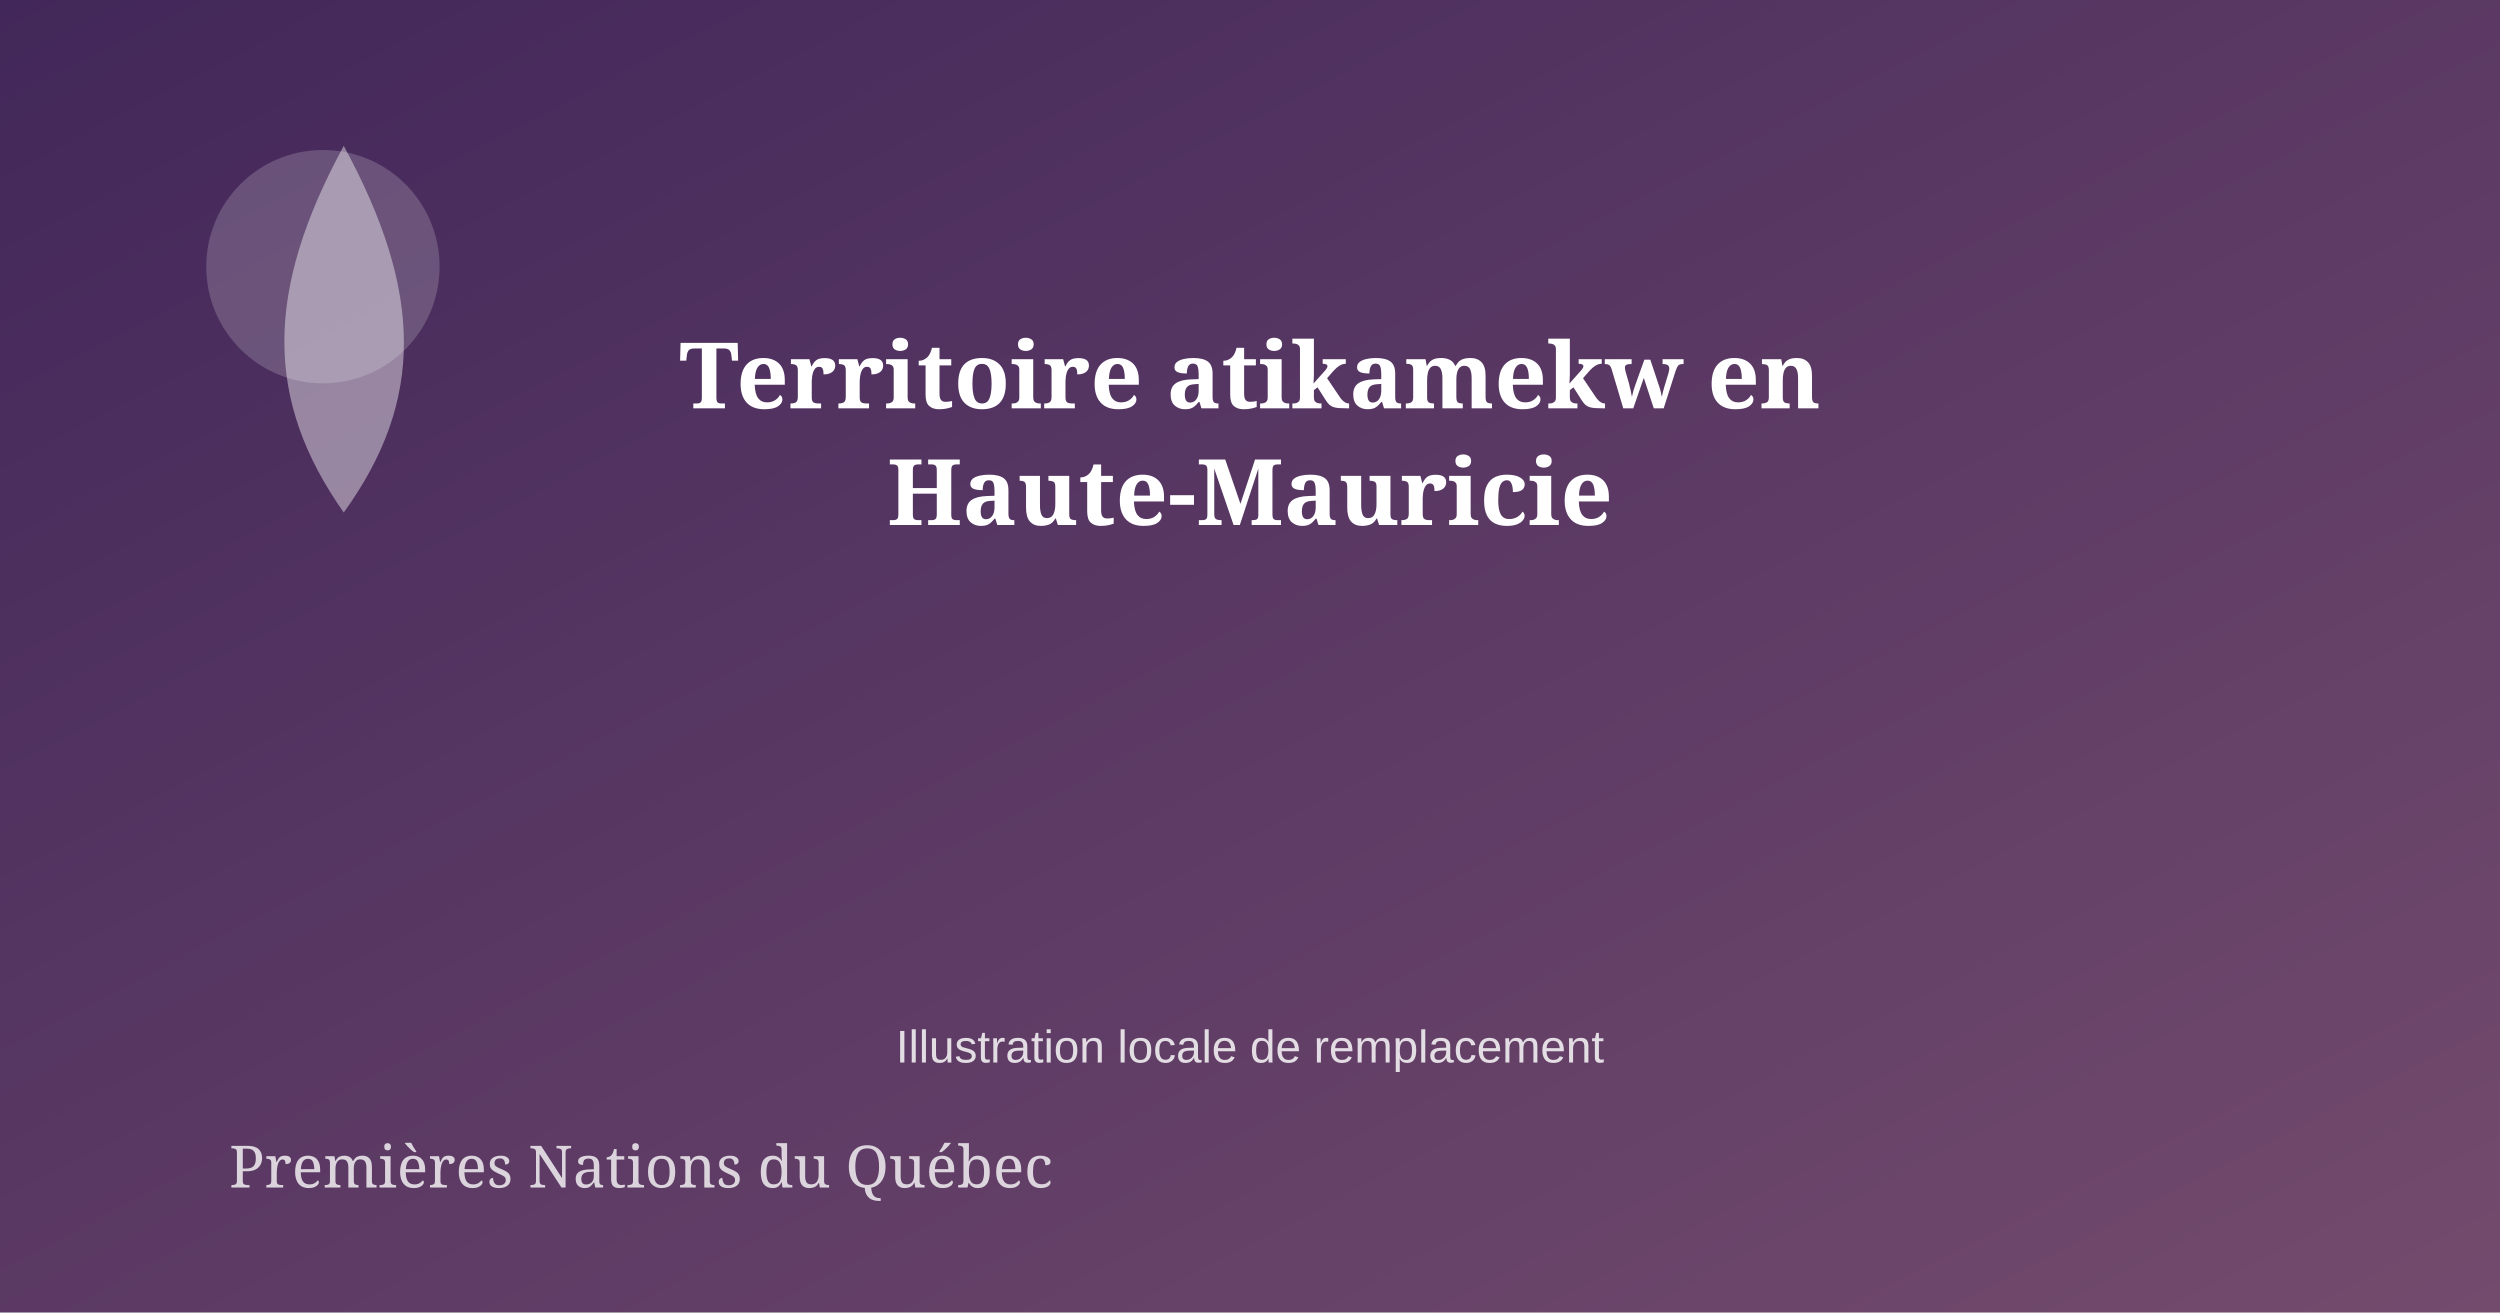
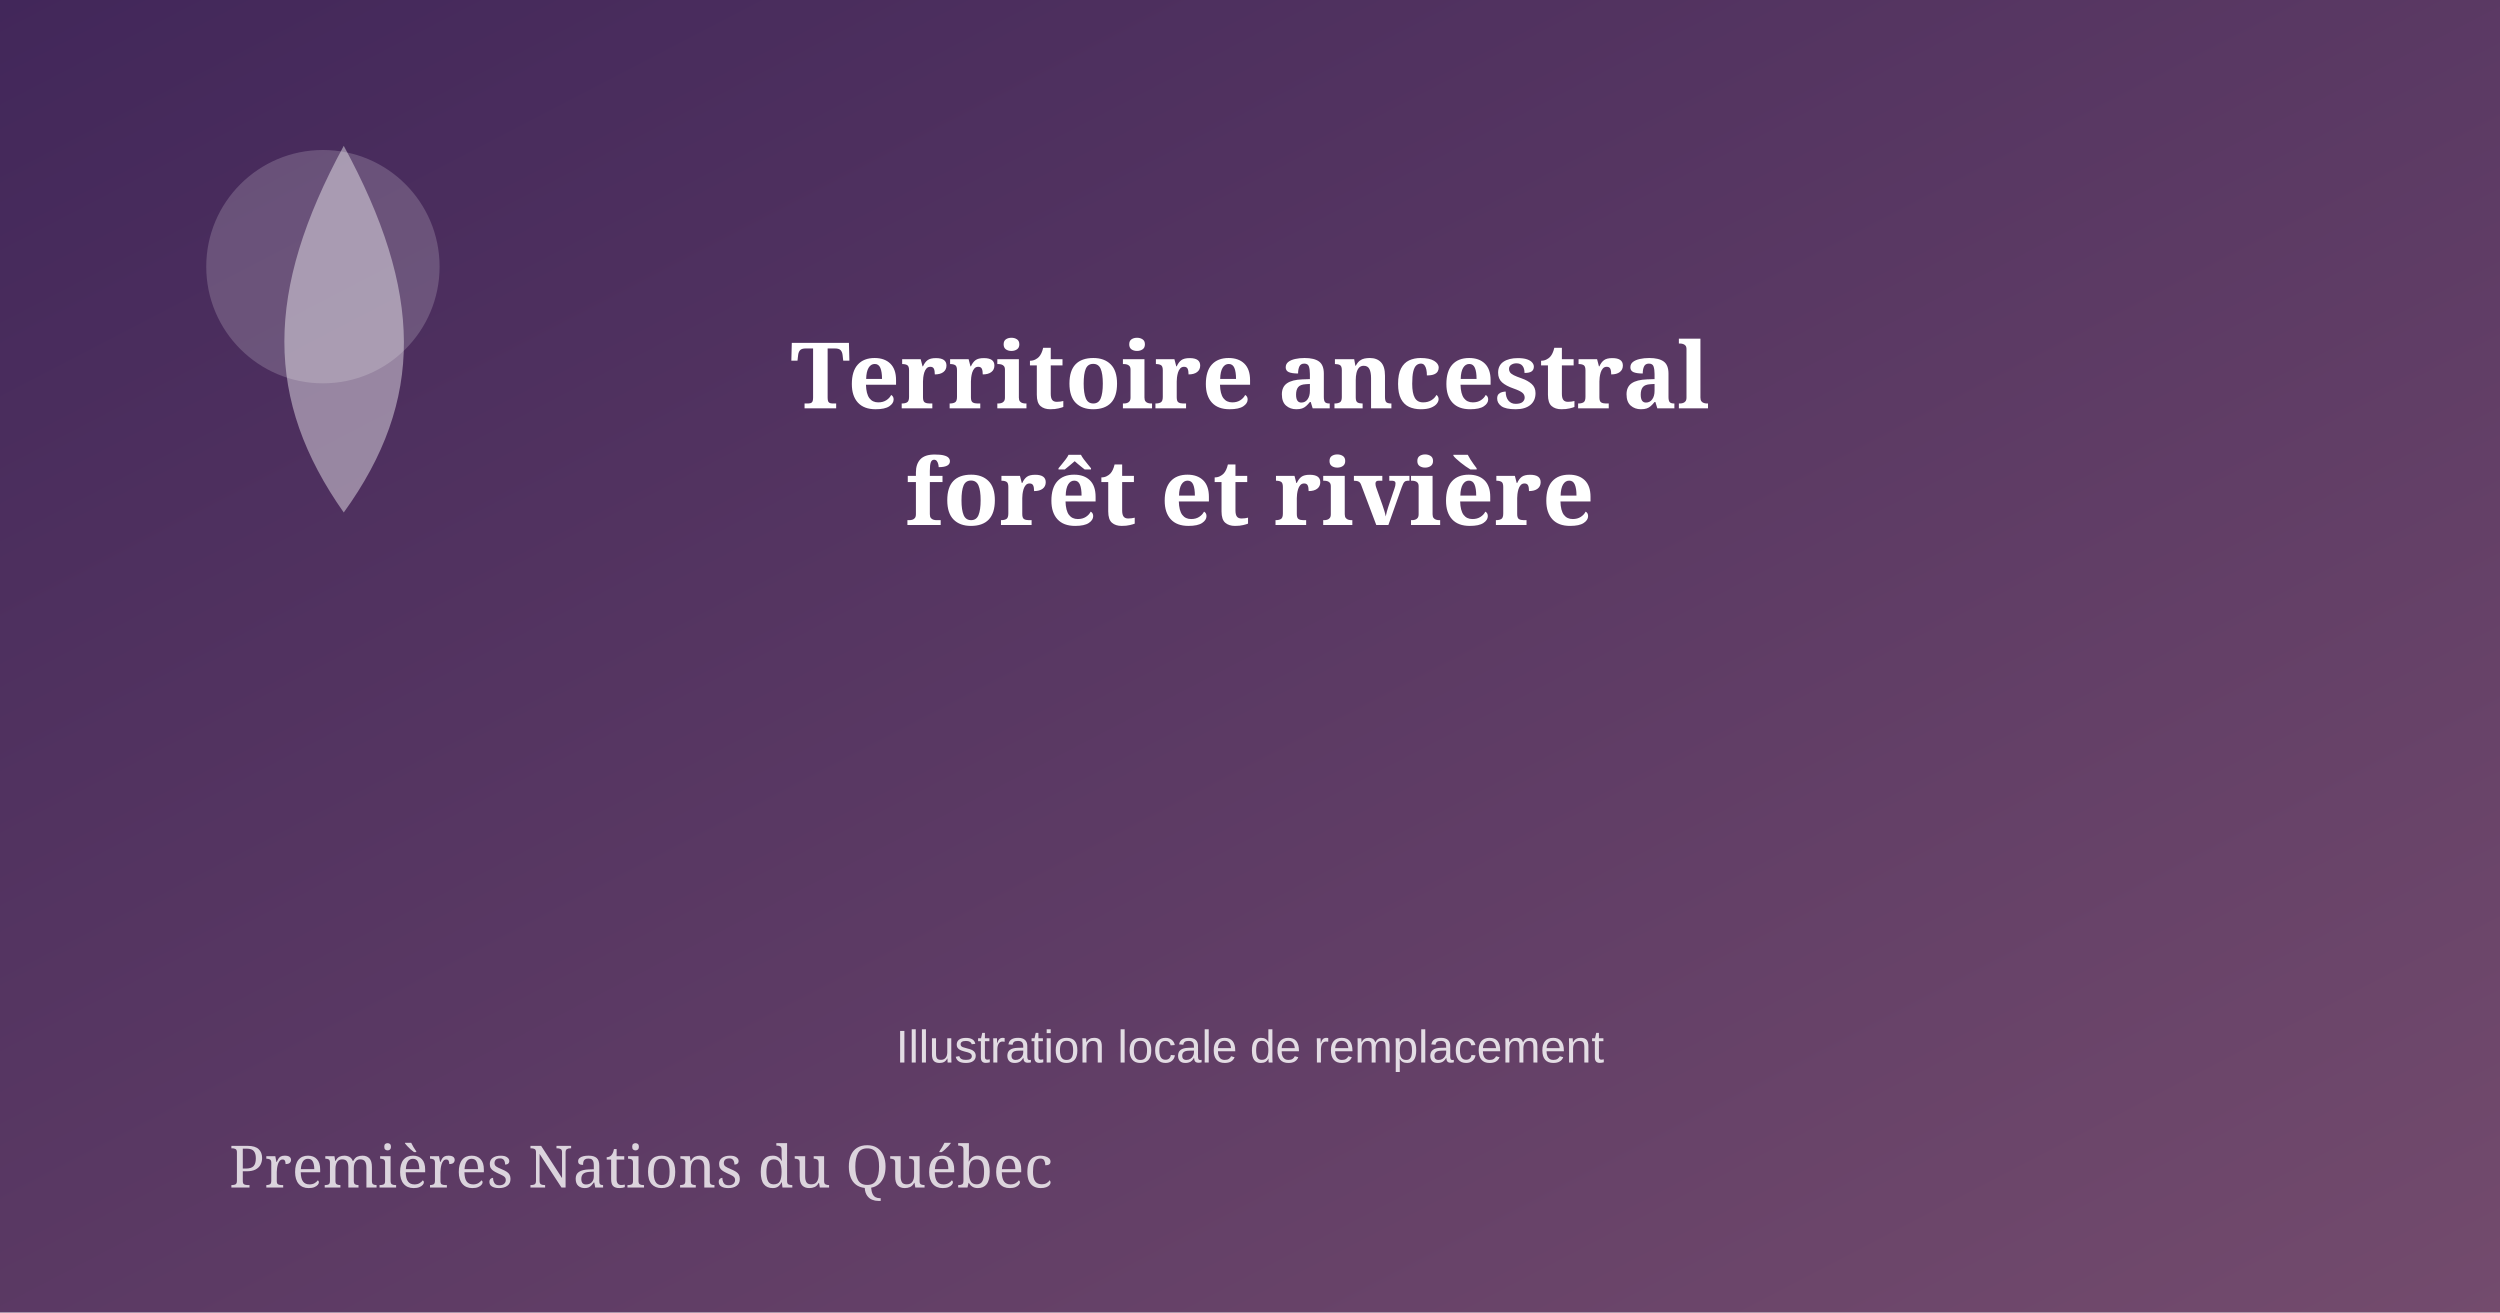
<svg xmlns="http://www.w3.org/2000/svg" viewBox="0 0 1200 630" role="img" aria-labelledby="title desc">
  <defs>
    <linearGradient id="bg" x1="0" y1="0" x2="1" y2="1">
      <stop offset="0%" stop-color="#42275a" />
      <stop offset="100%" stop-color="#734b6d" />
    </linearGradient>
  </defs>
  <rect width="1200" height="630" fill="url(#bg)" />
  <circle cx="155" cy="128" r="56" fill="rgba(255,255,255,0.18)" />
  <path d="M165 70c38 70 39 122 0 176-38-54-38-106 0-176Z" fill="rgba(255,255,255,0.42)" />
  <text x="110" y="570" font-size="28" fill="rgba(255,255,255,0.78)" font-family="Georgia, serif">Premières Nations du Québec</text>
-   <text x="600" y="196" text-anchor="middle" font-size="44" font-weight="700" fill="#ffffff" font-family="Georgia, serif">Territoire atikamekw en</text>
-   <text x="600" y="252" text-anchor="middle" font-size="44" font-weight="700" fill="#ffffff" font-family="Georgia, serif">Haute-Mauricie</text>
+   <text x="600" y="196" text-anchor="middle" font-size="44" font-weight="700" fill="#ffffff" font-family="Georgia, serif">Territoire ancestral</text>
+   <text x="600" y="252" text-anchor="middle" font-size="44" font-weight="700" fill="#ffffff" font-family="Georgia, serif">forêt et rivière</text>
  <text x="600" y="510" text-anchor="middle" font-size="22" fill="rgba(255,255,255,0.82)" font-family="Arial, sans-serif">Illustration locale de remplacement</text>
</svg>
